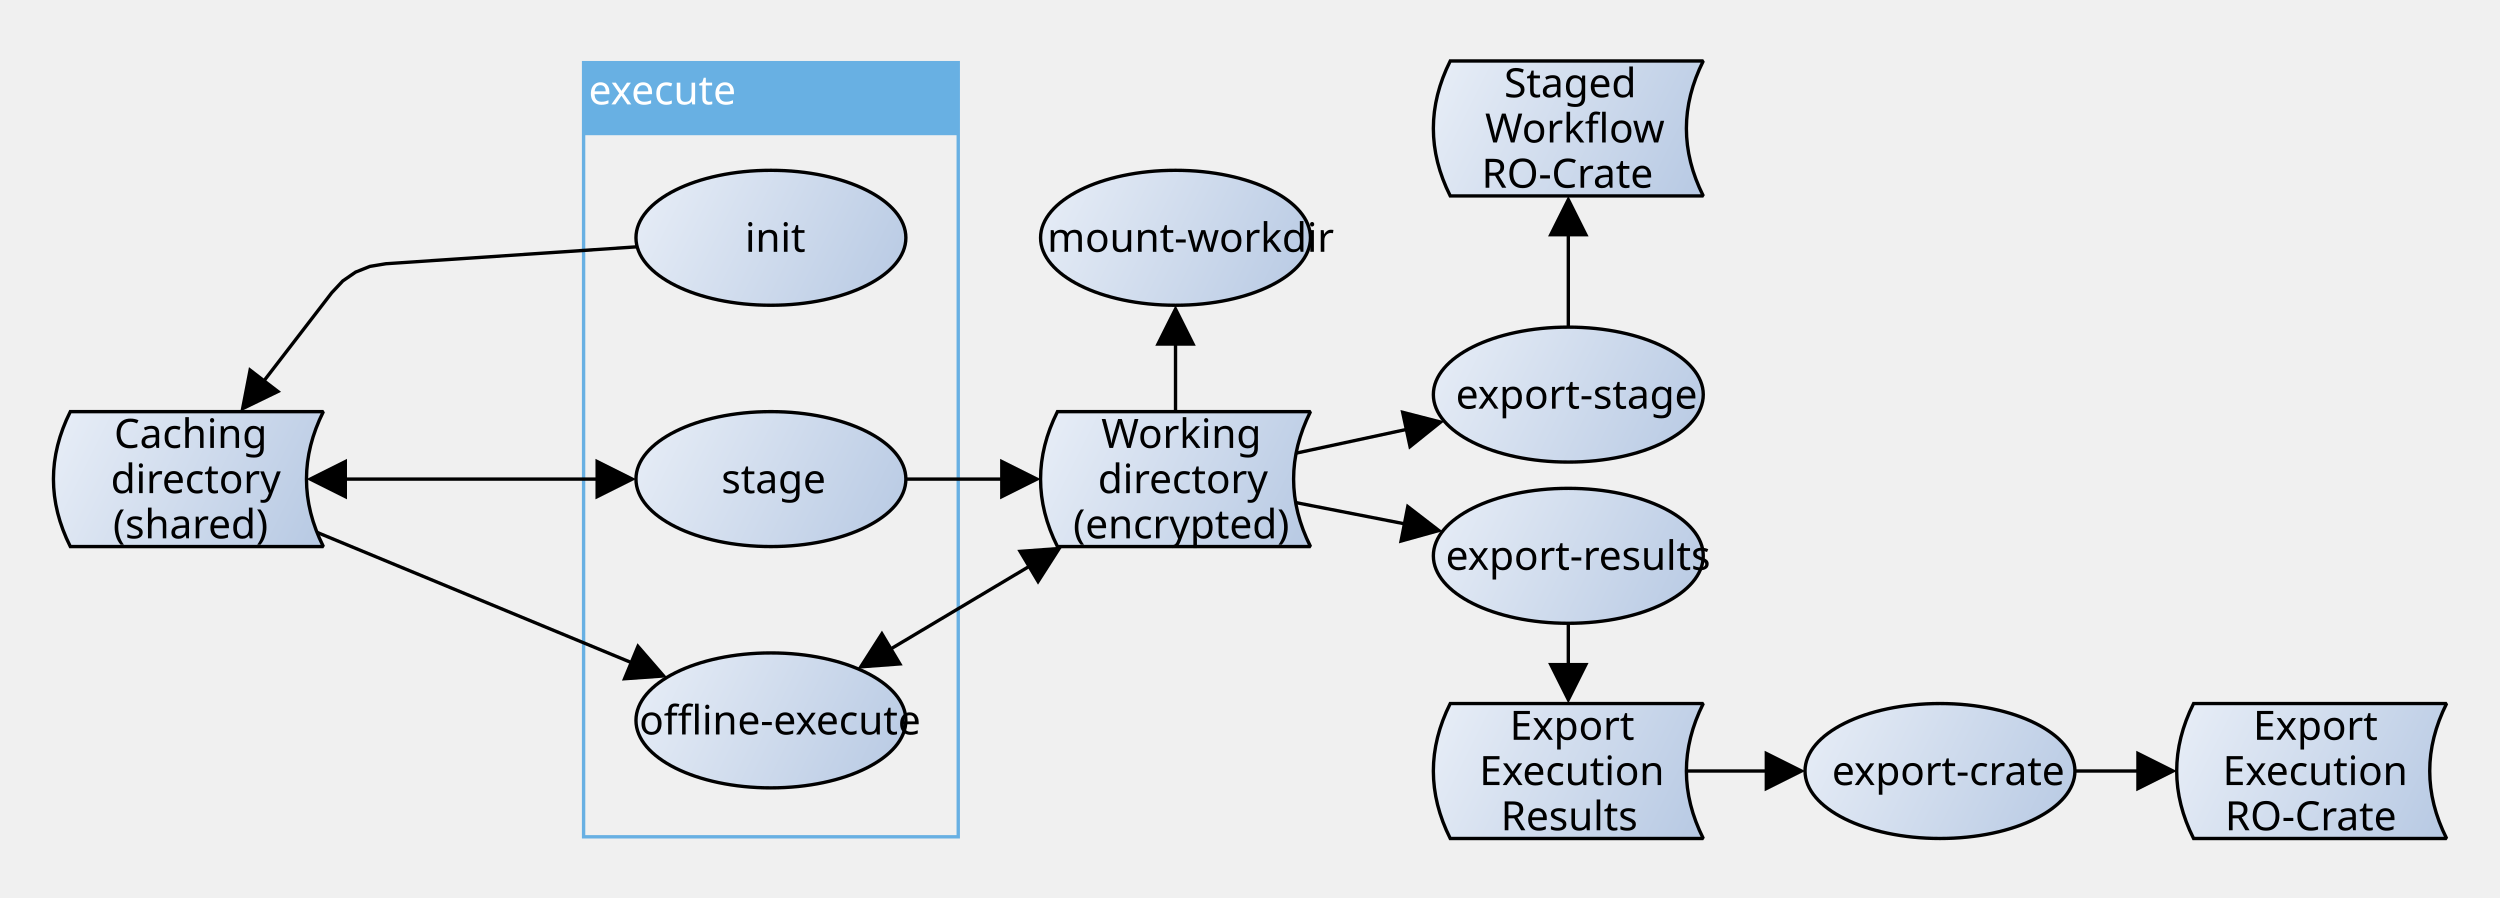
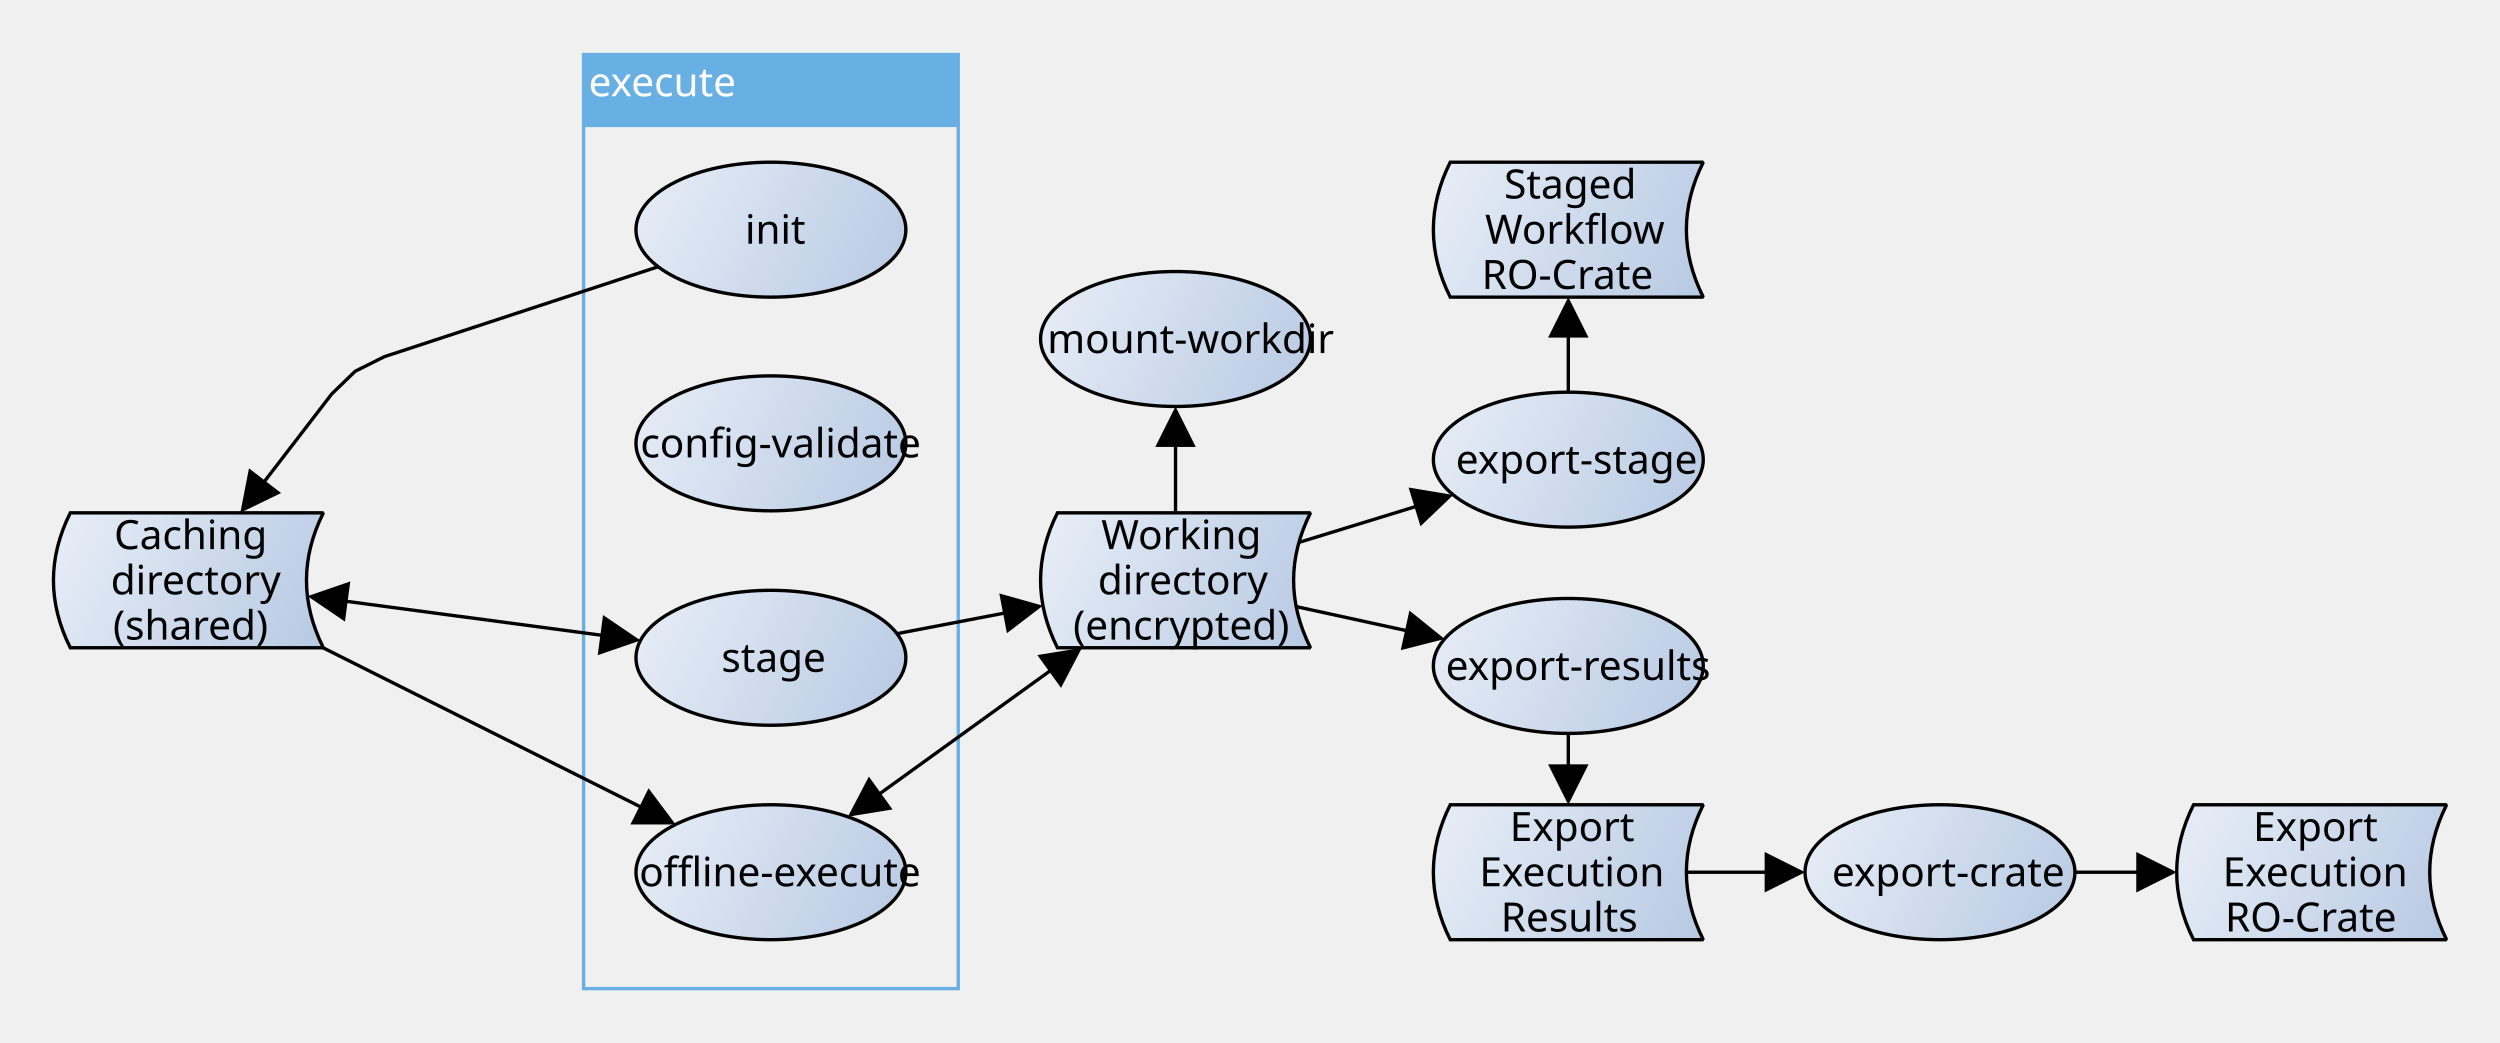
- <svg xmlns="http://www.w3.org/2000/svg" fill-opacity="1" color-rendering="auto" color-interpolation="auto" text-rendering="auto" stroke="black" stroke-linecap="square" width="741" stroke-miterlimit="10" shape-rendering="auto" stroke-opacity="1" fill="black" stroke-dasharray="none" font-weight="normal" stroke-width="1" height="266" font-family="'Dialog'" font-style="normal" stroke-linejoin="miter" font-size="12px" stroke-dashoffset="0" image-rendering="auto">
+ <svg xmlns="http://www.w3.org/2000/svg" fill-opacity="1" color-rendering="auto" color-interpolation="auto" text-rendering="auto" stroke="black" stroke-linecap="square" width="741" stroke-miterlimit="10" shape-rendering="auto" stroke-opacity="1" fill="black" stroke-dasharray="none" font-weight="normal" stroke-width="1" height="309" font-family="'Dialog'" font-style="normal" stroke-linejoin="miter" font-size="12px" stroke-dashoffset="0" image-rendering="auto">
  <defs id="genericDefs" />
  <g>
    <defs id="defs1">
      <linearGradient x1="609.424" gradientUnits="userSpaceOnUse" x2="689.424" y1="348.004" y2="388.004" id="linearGradient1" spreadMethod="reflect">
        <stop stop-opacity="1" stop-color="rgb(232,238,247)" offset="0%" />
        <stop stop-opacity="1" stop-color="rgb(183,201,227)" offset="100%" />
      </linearGradient>
      <linearGradient x1="316.84" gradientUnits="userSpaceOnUse" x2="396.84" y1="348.004" y2="388.004" id="linearGradient2" spreadMethod="reflect">
        <stop stop-opacity="1" stop-color="rgb(232,238,247)" offset="0%" />
        <stop stop-opacity="1" stop-color="rgb(183,201,227)" offset="100%" />
      </linearGradient>
      <linearGradient x1="609.424" gradientUnits="userSpaceOnUse" x2="689.424" y1="276.48" y2="316.48" id="linearGradient3" spreadMethod="reflect">
        <stop stop-opacity="1" stop-color="rgb(232,238,247)" offset="0%" />
        <stop stop-opacity="1" stop-color="rgb(183,201,227)" offset="100%" />
      </linearGradient>
-       <linearGradient x1="489.5" gradientUnits="userSpaceOnUse" x2="569.5" y1="276.48" y2="316.48" id="linearGradient4" spreadMethod="reflect">
-         <stop stop-opacity="1" stop-color="rgb(232,238,247)" offset="0%" />
-         <stop stop-opacity="1" stop-color="rgb(183,201,227)" offset="100%" />
-       </linearGradient>
-       <linearGradient x1="489.5" gradientUnits="userSpaceOnUse" x2="569.5" y1="419.528" y2="459.528" id="linearGradient5" spreadMethod="reflect">
-         <stop stop-opacity="1" stop-color="rgb(232,238,247)" offset="0%" />
-         <stop stop-opacity="1" stop-color="rgb(183,201,227)" offset="100%" />
-       </linearGradient>
-       <linearGradient x1="489.5" gradientUnits="userSpaceOnUse" x2="569.5" y1="348.004" y2="388.004" id="linearGradient6" spreadMethod="reflect">
-         <stop stop-opacity="1" stop-color="rgb(232,238,247)" offset="0%" />
-         <stop stop-opacity="1" stop-color="rgb(183,201,227)" offset="100%" />
-       </linearGradient>
-       <linearGradient x1="725.848" gradientUnits="userSpaceOnUse" x2="805.848" y1="322.96" y2="362.96" id="linearGradient7" spreadMethod="reflect">
-         <stop stop-opacity="1" stop-color="rgb(232,238,247)" offset="0%" />
-         <stop stop-opacity="1" stop-color="rgb(183,201,227)" offset="100%" />
-       </linearGradient>
-       <linearGradient x1="725.848" gradientUnits="userSpaceOnUse" x2="805.848" y1="370.744" y2="410.744" id="linearGradient8" spreadMethod="reflect">
-         <stop stop-opacity="1" stop-color="rgb(232,238,247)" offset="0%" />
-         <stop stop-opacity="1" stop-color="rgb(183,201,227)" offset="100%" />
-       </linearGradient>
-       <linearGradient x1="725.848" gradientUnits="userSpaceOnUse" x2="805.848" y1="434.528" y2="474.528" id="linearGradient9" spreadMethod="reflect">
-         <stop stop-opacity="1" stop-color="rgb(232,238,247)" offset="0%" />
-         <stop stop-opacity="1" stop-color="rgb(183,201,227)" offset="100%" />
-       </linearGradient>
-       <linearGradient x1="725.848" gradientUnits="userSpaceOnUse" x2="805.848" y1="244.074" y2="284.074" id="linearGradient10" spreadMethod="reflect">
-         <stop stop-opacity="1" stop-color="rgb(232,238,247)" offset="0%" />
-         <stop stop-opacity="1" stop-color="rgb(183,201,227)" offset="100%" />
-       </linearGradient>
-       <linearGradient x1="946.173" gradientUnits="userSpaceOnUse" x2="1026.173" y1="434.528" y2="474.528" id="linearGradient11" spreadMethod="reflect">
-         <stop stop-opacity="1" stop-color="rgb(232,238,247)" offset="0%" />
-         <stop stop-opacity="1" stop-color="rgb(183,201,227)" offset="100%" />
-       </linearGradient>
-       <linearGradient x1="836.01" gradientUnits="userSpaceOnUse" x2="916.01" y1="434.528" y2="474.528" id="linearGradient12" spreadMethod="reflect">
+       <linearGradient x1="489.5" gradientUnits="userSpaceOnUse" x2="569.5" y1="244.074" y2="284.074" id="linearGradient4" spreadMethod="reflect">
+         <stop stop-opacity="1" stop-color="rgb(232,238,247)" offset="0%" />
+         <stop stop-opacity="1" stop-color="rgb(183,201,227)" offset="100%" />
+       </linearGradient>
+       <linearGradient x1="489.5" gradientUnits="userSpaceOnUse" x2="569.5" y1="434.528" y2="474.528" id="linearGradient5" spreadMethod="reflect">
+         <stop stop-opacity="1" stop-color="rgb(232,238,247)" offset="0%" />
+         <stop stop-opacity="1" stop-color="rgb(183,201,227)" offset="100%" />
+       </linearGradient>
+       <linearGradient x1="489.5" gradientUnits="userSpaceOnUse" x2="569.5" y1="370.968" y2="410.968" id="linearGradient6" spreadMethod="reflect">
+         <stop stop-opacity="1" stop-color="rgb(232,238,247)" offset="0%" />
+         <stop stop-opacity="1" stop-color="rgb(183,201,227)" offset="100%" />
+       </linearGradient>
+       <linearGradient x1="489.5" gradientUnits="userSpaceOnUse" x2="569.5" y1="307.409" y2="347.409" id="linearGradient7" spreadMethod="reflect">
+         <stop stop-opacity="1" stop-color="rgb(232,238,247)" offset="0%" />
+         <stop stop-opacity="1" stop-color="rgb(183,201,227)" offset="100%" />
+       </linearGradient>
+       <linearGradient x1="725.848" gradientUnits="userSpaceOnUse" x2="805.848" y1="312.242" y2="352.242" id="linearGradient8" spreadMethod="reflect">
+         <stop stop-opacity="1" stop-color="rgb(232,238,247)" offset="0%" />
+         <stop stop-opacity="1" stop-color="rgb(183,201,227)" offset="100%" />
+       </linearGradient>
+       <linearGradient x1="725.848" gradientUnits="userSpaceOnUse" x2="805.848" y1="373.385" y2="413.385" id="linearGradient9" spreadMethod="reflect">
+         <stop stop-opacity="1" stop-color="rgb(232,238,247)" offset="0%" />
+         <stop stop-opacity="1" stop-color="rgb(183,201,227)" offset="100%" />
+       </linearGradient>
+       <linearGradient x1="725.848" gradientUnits="userSpaceOnUse" x2="805.848" y1="434.528" y2="474.528" id="linearGradient10" spreadMethod="reflect">
+         <stop stop-opacity="1" stop-color="rgb(232,238,247)" offset="0%" />
+         <stop stop-opacity="1" stop-color="rgb(183,201,227)" offset="100%" />
+       </linearGradient>
+       <linearGradient x1="725.848" gradientUnits="userSpaceOnUse" x2="805.848" y1="244.074" y2="284.074" id="linearGradient11" spreadMethod="reflect">
+         <stop stop-opacity="1" stop-color="rgb(232,238,247)" offset="0%" />
+         <stop stop-opacity="1" stop-color="rgb(183,201,227)" offset="100%" />
+       </linearGradient>
+       <linearGradient x1="946.173" gradientUnits="userSpaceOnUse" x2="1026.173" y1="434.528" y2="474.528" id="linearGradient12" spreadMethod="reflect">
+         <stop stop-opacity="1" stop-color="rgb(232,238,247)" offset="0%" />
+         <stop stop-opacity="1" stop-color="rgb(183,201,227)" offset="100%" />
+       </linearGradient>
+       <linearGradient x1="836.01" gradientUnits="userSpaceOnUse" x2="916.01" y1="434.528" y2="474.528" id="linearGradient13" spreadMethod="reflect">
        <stop stop-opacity="1" stop-color="rgb(232,238,247)" offset="0%" />
        <stop stop-opacity="1" stop-color="rgb(183,201,227)" offset="100%" />
      </linearGradient>
      <clipPath clipPathUnits="userSpaceOnUse" id="clipPath1">
-         <path d="M0 0 L741 0 L741 266 L0 266 L0 0 Z" />
+         <path d="M0 0 L741 0 L741 309 L0 309 L0 0 Z" />
      </clipPath>
      <clipPath clipPathUnits="userSpaceOnUse" id="clipPath2">
-         <path d="M301 226 L1042 226 L1042 492 L301 492 L301 226 Z" />
+         <path d="M301 196 L1042 196 L1042 505 L301 505 L301 196 Z" />
      </clipPath>
    </defs>
-     <g fill="url(#linearGradient1)" text-rendering="geometricPrecision" shape-rendering="geometricPrecision" transform="matrix(1,0,0,1,-301,-226)" stroke="url(#linearGradient1)">
+     <g fill="url(#linearGradient1)" text-rendering="geometricPrecision" shape-rendering="geometricPrecision" transform="matrix(1,0,0,1,-301,-196)" stroke="url(#linearGradient1)">
      <path d="M614.424 348.004 L689.424 348.004 Q679.424 368.004 689.424 388.004 L614.424 388.004 Q604.424 368.004 614.424 348.004 Z" stroke="none" clip-path="url(#clipPath2)" />
    </g>
-     <g text-rendering="geometricPrecision" stroke-miterlimit="1.45" shape-rendering="geometricPrecision" transform="matrix(1,0,0,1,-301,-226)" stroke-linecap="butt">
+     <g text-rendering="geometricPrecision" stroke-miterlimit="1.45" shape-rendering="geometricPrecision" transform="matrix(1,0,0,1,-301,-196)" stroke-linecap="butt">
      <path fill="none" d="M614.424 348.004 L689.424 348.004 Q679.424 368.004 689.424 388.004 L614.424 388.004 Q604.424 368.004 614.424 348.004 Z" clip-path="url(#clipPath2)" />
      <text x="627.419" xml:space="preserve" y="358.758" clip-path="url(#clipPath2)" font-family="sans-serif" stroke="none">Working</text>
      <text x="626.417" xml:space="preserve" y="372.164" clip-path="url(#clipPath2)" font-family="sans-serif" stroke="none">directory</text>
      <text x="619.078" xml:space="preserve" y="385.57" clip-path="url(#clipPath2)" font-family="sans-serif" stroke="none">(encrypted)</text>
    </g>
-     <g fill="url(#linearGradient2)" text-rendering="geometricPrecision" shape-rendering="geometricPrecision" transform="matrix(1,0,0,1,-301,-226)" stroke="url(#linearGradient2)">
+     <g fill="url(#linearGradient2)" text-rendering="geometricPrecision" shape-rendering="geometricPrecision" transform="matrix(1,0,0,1,-301,-196)" stroke="url(#linearGradient2)">
      <path d="M321.84 348.004 L396.84 348.004 Q386.84 368.004 396.84 388.004 L321.84 388.004 Q311.84 368.004 321.84 348.004 Z" stroke="none" clip-path="url(#clipPath2)" />
    </g>
-     <g text-rendering="geometricPrecision" stroke-miterlimit="1.45" shape-rendering="geometricPrecision" transform="matrix(1,0,0,1,-301,-226)" stroke-linecap="butt">
+     <g text-rendering="geometricPrecision" stroke-miterlimit="1.45" shape-rendering="geometricPrecision" transform="matrix(1,0,0,1,-301,-196)" stroke-linecap="butt">
      <path fill="none" d="M321.84 348.004 L396.84 348.004 Q386.84 368.004 396.84 388.004 L321.84 388.004 Q311.84 368.004 321.84 348.004 Z" clip-path="url(#clipPath2)" />
      <text x="334.826" xml:space="preserve" y="358.758" clip-path="url(#clipPath2)" font-family="sans-serif" stroke="none">Caching</text>
      <text x="333.833" xml:space="preserve" y="372.164" clip-path="url(#clipPath2)" font-family="sans-serif" stroke="none">directory</text>
      <text x="334.498" xml:space="preserve" y="385.57" clip-path="url(#clipPath2)" font-family="sans-serif" stroke="none">(shared)</text>
    </g>
-     <g fill="url(#linearGradient3)" text-rendering="geometricPrecision" shape-rendering="geometricPrecision" transform="matrix(1,0,0,1,-301,-226)" stroke="url(#linearGradient3)">
+     <g fill="url(#linearGradient3)" text-rendering="geometricPrecision" shape-rendering="geometricPrecision" transform="matrix(1,0,0,1,-301,-196)" stroke="url(#linearGradient3)">
      <ellipse rx="40" ry="20" clip-path="url(#clipPath2)" cx="649.424" cy="296.48" stroke="none" />
    </g>
-     <g text-rendering="geometricPrecision" stroke-miterlimit="1.45" shape-rendering="geometricPrecision" transform="matrix(1,0,0,1,-301,-226)" stroke-linecap="butt">
+     <g text-rendering="geometricPrecision" stroke-miterlimit="1.45" shape-rendering="geometricPrecision" transform="matrix(1,0,0,1,-301,-196)" stroke-linecap="butt">
      <ellipse rx="40" fill="none" ry="20" clip-path="url(#clipPath2)" cx="649.424" cy="296.48" />
      <text x="611.414" xml:space="preserve" y="300.64" clip-path="url(#clipPath2)" font-family="sans-serif" stroke="none">mount-workdir</text>
    </g>
-     <g text-rendering="geometricPrecision" stroke-miterlimit="1.45" shape-rendering="geometricPrecision" transform="matrix(1,0,0,1,-301,-226)" stroke-linecap="butt">
+     <g text-rendering="geometricPrecision" stroke-miterlimit="1.45" shape-rendering="geometricPrecision" transform="matrix(1,0,0,1,-301,-196)" stroke-linecap="butt">
      <path fill="none" d="M649.424 347.993 L649.424 327.476" clip-path="url(#clipPath2)" />
      <path d="M649.424 316.476 L643.424 328.476 L655.424 328.476 Z" clip-path="url(#clipPath2)" stroke="none" />
    </g>
-     <g fill="rgb(104,176,227)" text-rendering="geometricPrecision" shape-rendering="geometricPrecision" transform="matrix(1,0,0,1,-301,-226)" stroke="rgb(104,176,227)">
-       <path d="M473.477 244.074 L473.477 474.528 L585.523 474.528 L585.523 244.074 ZM474.477 266.074 L474.477 473.528 L584.523 473.528 L584.523 266.074 Z" fill-rule="evenodd" clip-path="url(#clipPath2)" stroke="none" />
-     </g>
-     <g stroke-linecap="butt" transform="matrix(1,0,0,1,-301,-226)" fill="white" text-rendering="geometricPrecision" font-family="sans-serif" shape-rendering="geometricPrecision" stroke="white" stroke-miterlimit="1.45">
-       <text x="475.477" xml:space="preserve" y="256.937" clip-path="url(#clipPath2)" stroke="none">execute</text>
-     </g>
-     <g fill="url(#linearGradient4)" text-rendering="geometricPrecision" shape-rendering="geometricPrecision" transform="matrix(1,0,0,1,-301,-226)" stroke="url(#linearGradient4)">
-       <ellipse rx="40" ry="20" clip-path="url(#clipPath2)" cx="529.5" cy="296.48" stroke="none" />
-     </g>
-     <g text-rendering="geometricPrecision" stroke-miterlimit="1.45" shape-rendering="geometricPrecision" transform="matrix(1,0,0,1,-301,-226)" stroke-linecap="butt">
-       <ellipse rx="40" fill="none" ry="20" clip-path="url(#clipPath2)" cx="529.5" cy="296.48" />
-       <text x="521.83" xml:space="preserve" y="300.64" clip-path="url(#clipPath2)" font-family="sans-serif" stroke="none">init</text>
-     </g>
-     <g fill="url(#linearGradient5)" text-rendering="geometricPrecision" shape-rendering="geometricPrecision" transform="matrix(1,0,0,1,-301,-226)" stroke="url(#linearGradient5)">
-       <ellipse rx="40" ry="20" clip-path="url(#clipPath2)" cx="529.5" cy="439.528" stroke="none" />
-     </g>
-     <g text-rendering="geometricPrecision" stroke-miterlimit="1.45" shape-rendering="geometricPrecision" transform="matrix(1,0,0,1,-301,-226)" stroke-linecap="butt">
-       <ellipse rx="40" fill="none" ry="20" clip-path="url(#clipPath2)" cx="529.5" cy="439.528" />
-       <text x="490.477" xml:space="preserve" y="443.688" clip-path="url(#clipPath2)" font-family="sans-serif" stroke="none">offline-execute</text>
-     </g>
-     <g fill="url(#linearGradient6)" text-rendering="geometricPrecision" shape-rendering="geometricPrecision" transform="matrix(1,0,0,1,-301,-226)" stroke="url(#linearGradient6)">
-       <ellipse rx="40" ry="20" clip-path="url(#clipPath2)" cx="529.5" cy="368.004" stroke="none" />
-     </g>
-     <g text-rendering="geometricPrecision" stroke-miterlimit="1.45" shape-rendering="geometricPrecision" transform="matrix(1,0,0,1,-301,-226)" stroke-linecap="butt">
-       <ellipse rx="40" fill="none" ry="20" clip-path="url(#clipPath2)" cx="529.5" cy="368.004" />
-       <text x="514.822" xml:space="preserve" y="372.164" clip-path="url(#clipPath2)" font-family="sans-serif" stroke="none">stage</text>
-     </g>
-     <g fill="url(#linearGradient7)" text-rendering="geometricPrecision" shape-rendering="geometricPrecision" transform="matrix(1,0,0,1,-301,-226)" stroke="url(#linearGradient7)">
-       <ellipse rx="40" ry="20" clip-path="url(#clipPath2)" cx="765.848" cy="342.96" stroke="none" />
-     </g>
-     <g text-rendering="geometricPrecision" stroke-miterlimit="1.45" shape-rendering="geometricPrecision" transform="matrix(1,0,0,1,-301,-226)" stroke-linecap="butt">
-       <ellipse rx="40" fill="none" ry="20" clip-path="url(#clipPath2)" cx="765.848" cy="342.96" />
-       <text x="732.496" xml:space="preserve" y="347.12" clip-path="url(#clipPath2)" font-family="sans-serif" stroke="none">export-stage</text>
-     </g>
-     <g fill="url(#linearGradient8)" text-rendering="geometricPrecision" shape-rendering="geometricPrecision" transform="matrix(1,0,0,1,-301,-226)" stroke="url(#linearGradient8)">
-       <ellipse rx="40" ry="20" clip-path="url(#clipPath2)" cx="765.848" cy="390.744" stroke="none" />
-     </g>
-     <g text-rendering="geometricPrecision" stroke-miterlimit="1.45" shape-rendering="geometricPrecision" transform="matrix(1,0,0,1,-301,-226)" stroke-linecap="butt">
-       <ellipse rx="40" fill="none" ry="20" clip-path="url(#clipPath2)" cx="765.848" cy="390.744" />
-       <text x="729.502" xml:space="preserve" y="394.904" clip-path="url(#clipPath2)" font-family="sans-serif" stroke="none">export-results</text>
-     </g>
-     <g fill="url(#linearGradient9)" text-rendering="geometricPrecision" shape-rendering="geometricPrecision" transform="matrix(1,0,0,1,-301,-226)" stroke="url(#linearGradient9)">
+     <g fill="rgb(104,176,227)" text-rendering="geometricPrecision" shape-rendering="geometricPrecision" transform="matrix(1,0,0,1,-301,-196)" stroke="rgb(104,176,227)">
+       <path d="M473.477 211.667 L473.477 489.528 L585.523 489.528 L585.523 211.667 ZM474.477 233.667 L474.477 488.528 L584.523 488.528 L584.523 233.667 Z" fill-rule="evenodd" clip-path="url(#clipPath2)" stroke="none" />
+     </g>
+     <g stroke-linecap="butt" transform="matrix(1,0,0,1,-301,-196)" fill="white" text-rendering="geometricPrecision" font-family="sans-serif" shape-rendering="geometricPrecision" stroke="white" stroke-miterlimit="1.45">
+       <text x="475.477" xml:space="preserve" y="224.531" clip-path="url(#clipPath2)" stroke="none">execute</text>
+     </g>
+     <g fill="url(#linearGradient4)" text-rendering="geometricPrecision" shape-rendering="geometricPrecision" transform="matrix(1,0,0,1,-301,-196)" stroke="url(#linearGradient4)">
+       <ellipse rx="40" ry="20" clip-path="url(#clipPath2)" cx="529.5" cy="264.074" stroke="none" />
+     </g>
+     <g text-rendering="geometricPrecision" stroke-miterlimit="1.45" shape-rendering="geometricPrecision" transform="matrix(1,0,0,1,-301,-196)" stroke-linecap="butt">
+       <ellipse rx="40" fill="none" ry="20" clip-path="url(#clipPath2)" cx="529.5" cy="264.074" />
+       <text x="521.83" xml:space="preserve" y="268.234" clip-path="url(#clipPath2)" font-family="sans-serif" stroke="none">init</text>
+     </g>
+     <g fill="url(#linearGradient5)" text-rendering="geometricPrecision" shape-rendering="geometricPrecision" transform="matrix(1,0,0,1,-301,-196)" stroke="url(#linearGradient5)">
+       <ellipse rx="40" ry="20" clip-path="url(#clipPath2)" cx="529.5" cy="454.528" stroke="none" />
+     </g>
+     <g text-rendering="geometricPrecision" stroke-miterlimit="1.45" shape-rendering="geometricPrecision" transform="matrix(1,0,0,1,-301,-196)" stroke-linecap="butt">
+       <ellipse rx="40" fill="none" ry="20" clip-path="url(#clipPath2)" cx="529.5" cy="454.528" />
+       <text x="490.477" xml:space="preserve" y="458.688" clip-path="url(#clipPath2)" font-family="sans-serif" stroke="none">offline-execute</text>
+     </g>
+     <g fill="url(#linearGradient6)" text-rendering="geometricPrecision" shape-rendering="geometricPrecision" transform="matrix(1,0,0,1,-301,-196)" stroke="url(#linearGradient6)">
+       <ellipse rx="40" ry="20" clip-path="url(#clipPath2)" cx="529.5" cy="390.968" stroke="none" />
+     </g>
+     <g text-rendering="geometricPrecision" stroke-miterlimit="1.45" shape-rendering="geometricPrecision" transform="matrix(1,0,0,1,-301,-196)" stroke-linecap="butt">
+       <ellipse rx="40" fill="none" ry="20" clip-path="url(#clipPath2)" cx="529.5" cy="390.968" />
+       <text x="514.822" xml:space="preserve" y="395.129" clip-path="url(#clipPath2)" font-family="sans-serif" stroke="none">stage</text>
+     </g>
+     <g fill="url(#linearGradient7)" text-rendering="geometricPrecision" shape-rendering="geometricPrecision" transform="matrix(1,0,0,1,-301,-196)" stroke="url(#linearGradient7)">
+       <ellipse rx="40" ry="20" clip-path="url(#clipPath2)" cx="529.5" cy="327.409" stroke="none" />
+     </g>
+     <g text-rendering="geometricPrecision" stroke-miterlimit="1.45" shape-rendering="geometricPrecision" transform="matrix(1,0,0,1,-301,-196)" stroke-linecap="butt">
+       <ellipse rx="40" fill="none" ry="20" clip-path="url(#clipPath2)" cx="529.5" cy="327.409" />
+       <text x="490.81" xml:space="preserve" y="331.569" clip-path="url(#clipPath2)" font-family="sans-serif" stroke="none">config-validate</text>
+     </g>
+     <g fill="url(#linearGradient8)" text-rendering="geometricPrecision" shape-rendering="geometricPrecision" transform="matrix(1,0,0,1,-301,-196)" stroke="url(#linearGradient8)">
+       <ellipse rx="40" ry="20" clip-path="url(#clipPath2)" cx="765.848" cy="332.242" stroke="none" />
+     </g>
+     <g text-rendering="geometricPrecision" stroke-miterlimit="1.45" shape-rendering="geometricPrecision" transform="matrix(1,0,0,1,-301,-196)" stroke-linecap="butt">
+       <ellipse rx="40" fill="none" ry="20" clip-path="url(#clipPath2)" cx="765.848" cy="332.242" />
+       <text x="732.496" xml:space="preserve" y="336.402" clip-path="url(#clipPath2)" font-family="sans-serif" stroke="none">export-stage</text>
+     </g>
+     <g fill="url(#linearGradient9)" text-rendering="geometricPrecision" shape-rendering="geometricPrecision" transform="matrix(1,0,0,1,-301,-196)" stroke="url(#linearGradient9)">
+       <ellipse rx="40" ry="20" clip-path="url(#clipPath2)" cx="765.848" cy="393.385" stroke="none" />
+     </g>
+     <g text-rendering="geometricPrecision" stroke-miterlimit="1.45" shape-rendering="geometricPrecision" transform="matrix(1,0,0,1,-301,-196)" stroke-linecap="butt">
+       <ellipse rx="40" fill="none" ry="20" clip-path="url(#clipPath2)" cx="765.848" cy="393.385" />
+       <text x="729.502" xml:space="preserve" y="397.545" clip-path="url(#clipPath2)" font-family="sans-serif" stroke="none">export-results</text>
+     </g>
+     <g fill="url(#linearGradient10)" text-rendering="geometricPrecision" shape-rendering="geometricPrecision" transform="matrix(1,0,0,1,-301,-196)" stroke="url(#linearGradient10)">
      <path d="M730.848 434.528 L805.848 434.528 Q795.848 454.528 805.848 474.528 L730.848 474.528 Q720.848 454.528 730.848 434.528 Z" stroke="none" clip-path="url(#clipPath2)" />
    </g>
-     <g text-rendering="geometricPrecision" stroke-miterlimit="1.45" shape-rendering="geometricPrecision" transform="matrix(1,0,0,1,-301,-226)" stroke-linecap="butt">
+     <g text-rendering="geometricPrecision" stroke-miterlimit="1.45" shape-rendering="geometricPrecision" transform="matrix(1,0,0,1,-301,-196)" stroke-linecap="butt">
      <path fill="none" d="M730.848 434.528 L805.848 434.528 Q795.848 454.528 805.848 474.528 L730.848 474.528 Q720.848 454.528 730.848 434.528 Z" clip-path="url(#clipPath2)" />
      <text x="748.507" xml:space="preserve" y="445.282" clip-path="url(#clipPath2)" font-family="sans-serif" stroke="none">Export</text>
      <text x="739.498" xml:space="preserve" y="458.688" clip-path="url(#clipPath2)" font-family="sans-serif" stroke="none">Execution</text>
      <text x="745.841" xml:space="preserve" y="472.094" clip-path="url(#clipPath2)" font-family="sans-serif" stroke="none">Results</text>
    </g>
-     <g fill="url(#linearGradient10)" text-rendering="geometricPrecision" shape-rendering="geometricPrecision" transform="matrix(1,0,0,1,-301,-226)" stroke="url(#linearGradient10)">
+     <g fill="url(#linearGradient11)" text-rendering="geometricPrecision" shape-rendering="geometricPrecision" transform="matrix(1,0,0,1,-301,-196)" stroke="url(#linearGradient11)">
      <path d="M730.848 244.074 L805.848 244.074 Q795.848 264.074 805.848 284.074 L730.848 284.074 Q720.848 264.074 730.848 244.074 Z" stroke="none" clip-path="url(#clipPath2)" />
    </g>
-     <g text-rendering="geometricPrecision" stroke-miterlimit="1.45" shape-rendering="geometricPrecision" transform="matrix(1,0,0,1,-301,-226)" stroke-linecap="butt">
+     <g text-rendering="geometricPrecision" stroke-miterlimit="1.45" shape-rendering="geometricPrecision" transform="matrix(1,0,0,1,-301,-196)" stroke-linecap="butt">
      <path fill="none" d="M730.848 244.074 L805.848 244.074 Q795.848 264.074 805.848 284.074 L730.848 284.074 Q720.848 264.074 730.848 244.074 Z" clip-path="url(#clipPath2)" />
      <text x="746.831" xml:space="preserve" y="254.828" clip-path="url(#clipPath2)" font-family="sans-serif" stroke="none">Staged</text>
      <text x="741.18" xml:space="preserve" y="268.234" clip-path="url(#clipPath2)" font-family="sans-serif" stroke="none">Workflow</text>
      <text x="740.178" xml:space="preserve" y="281.64" clip-path="url(#clipPath2)" font-family="sans-serif" stroke="none">RO-Crate</text>
    </g>
-     <g fill="url(#linearGradient11)" text-rendering="geometricPrecision" shape-rendering="geometricPrecision" transform="matrix(1,0,0,1,-301,-226)" stroke="url(#linearGradient11)">
+     <g fill="url(#linearGradient12)" text-rendering="geometricPrecision" shape-rendering="geometricPrecision" transform="matrix(1,0,0,1,-301,-196)" stroke="url(#linearGradient12)">
      <path d="M951.173 434.528 L1026.173 434.528 Q1016.173 454.528 1026.173 474.528 L951.173 474.528 Q941.173 454.528 951.173 434.528 Z" stroke="none" clip-path="url(#clipPath2)" />
    </g>
-     <g text-rendering="geometricPrecision" stroke-miterlimit="1.45" shape-rendering="geometricPrecision" transform="matrix(1,0,0,1,-301,-226)" stroke-linecap="butt">
+     <g text-rendering="geometricPrecision" stroke-miterlimit="1.45" shape-rendering="geometricPrecision" transform="matrix(1,0,0,1,-301,-196)" stroke-linecap="butt">
      <path fill="none" d="M951.173 434.528 L1026.173 434.528 Q1016.173 454.528 1026.173 474.528 L951.173 474.528 Q941.173 454.528 951.173 434.528 Z" clip-path="url(#clipPath2)" />
      <text x="968.832" xml:space="preserve" y="445.282" clip-path="url(#clipPath2)" font-family="sans-serif" stroke="none">Export</text>
      <text x="959.823" xml:space="preserve" y="458.688" clip-path="url(#clipPath2)" font-family="sans-serif" stroke="none">Execution</text>
      <text x="960.503" xml:space="preserve" y="472.094" clip-path="url(#clipPath2)" font-family="sans-serif" stroke="none">RO-Crate</text>
    </g>
-     <g fill="url(#linearGradient12)" text-rendering="geometricPrecision" shape-rendering="geometricPrecision" transform="matrix(1,0,0,1,-301,-226)" stroke="url(#linearGradient12)">
+     <g fill="url(#linearGradient13)" text-rendering="geometricPrecision" shape-rendering="geometricPrecision" transform="matrix(1,0,0,1,-301,-196)" stroke="url(#linearGradient13)">
      <ellipse rx="40" ry="20" clip-path="url(#clipPath2)" cx="876.01" cy="454.528" stroke="none" />
    </g>
-     <g text-rendering="geometricPrecision" stroke-miterlimit="1.45" shape-rendering="geometricPrecision" transform="matrix(1,0,0,1,-301,-226)" stroke-linecap="butt">
+     <g text-rendering="geometricPrecision" stroke-miterlimit="1.45" shape-rendering="geometricPrecision" transform="matrix(1,0,0,1,-301,-196)" stroke-linecap="butt">
      <ellipse rx="40" fill="none" ry="20" clip-path="url(#clipPath2)" cx="876.01" cy="454.528" />
      <text x="843.998" xml:space="preserve" y="458.688" clip-path="url(#clipPath2)" font-family="sans-serif" stroke="none">export-crate</text>
    </g>
-     <g text-rendering="geometricPrecision" stroke-miterlimit="1.45" shape-rendering="geometricPrecision" transform="matrix(1,0,0,1,-301,-226)" stroke-linecap="butt">
-       <path fill="none" d="M489.848 299.152 L415.401 304.168 L410.655 304.957 L406.394 306.654 L402.618 309.257 L399.327 312.766 L378.942 339.269" clip-path="url(#clipPath2)" />
+     <g text-rendering="geometricPrecision" stroke-miterlimit="1.45" shape-rendering="geometricPrecision" transform="matrix(1,0,0,1,-301,-196)" stroke-linecap="butt">
+       <path fill="none" d="M496.088 275.052 L414.924 301.719 L406.275 306.041 L399.327 312.766 L378.942 339.269" clip-path="url(#clipPath2)" />
      <path d="M372.236 347.988 L384.308 342.134 L374.796 334.818 Z" clip-path="url(#clipPath2)" stroke="none" />
    </g>
-     <g text-rendering="geometricPrecision" stroke-miterlimit="1.45" shape-rendering="geometricPrecision" transform="matrix(1,0,0,1,-301,-226)" stroke-linecap="butt">
-       <path fill="none" d="M394.989 383.807 L488.567 422.572" clip-path="url(#clipPath2)" />
-       <path d="M498.729 426.781 L489.939 416.646 L485.347 427.732 Z" clip-path="url(#clipPath2)" stroke="none" />
-     </g>
-     <g text-rendering="geometricPrecision" stroke-miterlimit="1.45" shape-rendering="geometricPrecision" transform="matrix(1,0,0,1,-301,-226)" stroke-linecap="butt">
-       <path fill="none" d="M564.625 418.579 L606.452 393.633" clip-path="url(#clipPath2)" />
-       <path d="M555.177 424.214 L568.557 423.22 L562.41 412.914 Z" clip-path="url(#clipPath2)" stroke="none" />
-       <path d="M615.899 387.999 L602.52 388.992 L608.666 399.298 Z" clip-path="url(#clipPath2)" stroke="none" />
-     </g>
-     <g text-rendering="geometricPrecision" stroke-miterlimit="1.45" shape-rendering="geometricPrecision" transform="matrix(1,0,0,1,-301,-226)" stroke-linecap="butt">
-       <path fill="none" d="M478.497 368.004 L402.85 368.004" clip-path="url(#clipPath2)" />
-       <path d="M489.497 368.004 L477.497 362.004 L477.497 374.004 Z" clip-path="url(#clipPath2)" stroke="none" />
-       <path d="M391.85 368.004 L403.85 374.004 L403.85 362.004 Z" clip-path="url(#clipPath2)" stroke="none" />
-     </g>
-     <g text-rendering="geometricPrecision" stroke-miterlimit="1.45" shape-rendering="geometricPrecision" transform="matrix(1,0,0,1,-301,-226)" stroke-linecap="butt">
-       <path fill="none" d="M569.523 368.004 L598.435 368.004" clip-path="url(#clipPath2)" />
-       <path d="M609.435 368.004 L597.435 362.004 L597.435 374.004 Z" clip-path="url(#clipPath2)" stroke="none" />
-     </g>
-     <g text-rendering="geometricPrecision" stroke-miterlimit="1.45" shape-rendering="geometricPrecision" transform="matrix(1,0,0,1,-301,-226)" stroke-linecap="butt">
-       <path fill="none" d="M685.153 360.318 L718.332 353.181" clip-path="url(#clipPath2)" />
-       <path d="M729.086 350.868 L716.092 347.526 L718.616 359.257 Z" clip-path="url(#clipPath2)" stroke="none" />
-     </g>
-     <g text-rendering="geometricPrecision" stroke-miterlimit="1.45" shape-rendering="geometricPrecision" transform="matrix(1,0,0,1,-301,-226)" stroke-linecap="butt">
-       <path fill="none" d="M685.039 374.96 L717.765 381.352" clip-path="url(#clipPath2)" />
-       <path d="M728.561 383.461 L717.933 375.272 L715.633 387.049 Z" clip-path="url(#clipPath2)" stroke="none" />
-     </g>
-     <g text-rendering="geometricPrecision" stroke-miterlimit="1.45" shape-rendering="geometricPrecision" transform="matrix(1,0,0,1,-301,-226)" stroke-linecap="butt">
-       <path fill="none" d="M765.848 410.77 L765.848 423.486" clip-path="url(#clipPath2)" />
-       <path d="M765.848 434.486 L771.848 422.486 L759.848 422.486 Z" clip-path="url(#clipPath2)" stroke="none" />
-     </g>
-     <g text-rendering="geometricPrecision" stroke-miterlimit="1.45" shape-rendering="geometricPrecision" transform="matrix(1,0,0,1,-301,-226)" stroke-linecap="butt">
-       <path fill="none" d="M765.848 322.969 L765.848 295.06" clip-path="url(#clipPath2)" />
-       <path d="M765.848 284.06 L759.848 296.06 L771.848 296.06 Z" clip-path="url(#clipPath2)" stroke="none" />
-     </g>
-     <g text-rendering="geometricPrecision" stroke-miterlimit="1.45" shape-rendering="geometricPrecision" transform="matrix(1,0,0,1,-301,-226)" stroke-linecap="butt">
+     <g text-rendering="geometricPrecision" stroke-miterlimit="1.45" shape-rendering="geometricPrecision" transform="matrix(1,0,0,1,-301,-196)" stroke-linecap="butt">
+       <path fill="none" d="M396.759 388.009 L491.439 435.455" clip-path="url(#clipPath2)" />
+       <path d="M501.273 440.383 L493.233 429.642 L487.857 440.371 Z" clip-path="url(#clipPath2)" stroke="none" />
+     </g>
+     <g text-rendering="geometricPrecision" stroke-miterlimit="1.45" shape-rendering="geometricPrecision" transform="matrix(1,0,0,1,-301,-196)" stroke-linecap="butt">
+       <path fill="none" d="M561.228 431.636 L612.786 394.438" clip-path="url(#clipPath2)" />
+       <path d="M552.308 438.072 L565.55 435.917 L558.529 426.185 Z" clip-path="url(#clipPath2)" stroke="none" />
+       <path d="M621.707 388.002 L608.465 390.157 L615.486 399.889 Z" clip-path="url(#clipPath2)" stroke="none" />
+     </g>
+     <g text-rendering="geometricPrecision" stroke-miterlimit="1.45" shape-rendering="geometricPrecision" transform="matrix(1,0,0,1,-301,-196)" stroke-linecap="butt">
+       <path fill="none" d="M479.941 384.377 L403.045 374.149" clip-path="url(#clipPath2)" />
+       <path d="M490.845 385.827 L479.741 378.298 L478.159 390.193 Z" clip-path="url(#clipPath2)" stroke="none" />
+       <path d="M392.141 372.699 L403.245 380.229 L404.827 368.334 Z" clip-path="url(#clipPath2)" stroke="none" />
+     </g>
+     <g text-rendering="geometricPrecision" stroke-miterlimit="1.45" shape-rendering="geometricPrecision" transform="matrix(1,0,0,1,-301,-196)" stroke-linecap="butt">
+       <path fill="none" d="M566.83 383.82 L599.299 377.602" clip-path="url(#clipPath2)" />
+       <path d="M610.103 375.534 L597.189 371.898 L599.446 383.683 Z" clip-path="url(#clipPath2)" stroke="none" />
+     </g>
+     <g text-rendering="geometricPrecision" stroke-miterlimit="1.45" shape-rendering="geometricPrecision" transform="matrix(1,0,0,1,-301,-196)" stroke-linecap="butt">
+       <path fill="none" d="M686.005 356.767 L721.221 345.95" clip-path="url(#clipPath2)" />
+       <path d="M731.736 342.72 L718.503 340.508 L722.026 351.979 Z" clip-path="url(#clipPath2)" stroke="none" />
+     </g>
+     <g text-rendering="geometricPrecision" stroke-miterlimit="1.45" shape-rendering="geometricPrecision" transform="matrix(1,0,0,1,-301,-196)" stroke-linecap="butt">
+       <path fill="none" d="M685.21 375.805 L718.443 383.05" clip-path="url(#clipPath2)" />
+       <path d="M729.191 385.394 L718.744 376.975 L716.188 388.7 Z" clip-path="url(#clipPath2)" stroke="none" />
+     </g>
+     <g text-rendering="geometricPrecision" stroke-miterlimit="1.45" shape-rendering="geometricPrecision" transform="matrix(1,0,0,1,-301,-196)" stroke-linecap="butt">
+       <path fill="none" d="M765.848 413.358 L765.848 423.546" clip-path="url(#clipPath2)" />
+       <path d="M765.848 434.546 L771.848 422.546 L759.848 422.546 Z" clip-path="url(#clipPath2)" stroke="none" />
+     </g>
+     <g text-rendering="geometricPrecision" stroke-miterlimit="1.45" shape-rendering="geometricPrecision" transform="matrix(1,0,0,1,-301,-196)" stroke-linecap="butt">
+       <path fill="none" d="M765.848 312.238 L765.848 295.064" clip-path="url(#clipPath2)" />
+       <path d="M765.848 284.064 L759.848 296.064 L771.848 296.064 Z" clip-path="url(#clipPath2)" stroke="none" />
+     </g>
+     <g text-rendering="geometricPrecision" stroke-miterlimit="1.45" shape-rendering="geometricPrecision" transform="matrix(1,0,0,1,-301,-196)" stroke-linecap="butt">
      <path fill="none" d="M800.838 454.528 L825.039 454.528" clip-path="url(#clipPath2)" />
      <path d="M836.039 454.528 L824.039 448.528 L824.039 460.528 Z" clip-path="url(#clipPath2)" stroke="none" />
    </g>
-     <g text-rendering="geometricPrecision" stroke-miterlimit="1.45" shape-rendering="geometricPrecision" transform="matrix(1,0,0,1,-301,-226)" stroke-linecap="butt">
+     <g text-rendering="geometricPrecision" stroke-miterlimit="1.45" shape-rendering="geometricPrecision" transform="matrix(1,0,0,1,-301,-196)" stroke-linecap="butt">
      <path fill="none" d="M916.003 454.528 L935.188 454.528" clip-path="url(#clipPath2)" />
      <path d="M946.188 454.528 L934.188 448.528 L934.188 460.528 Z" clip-path="url(#clipPath2)" stroke="none" />
    </g>
  </g>
</svg>
